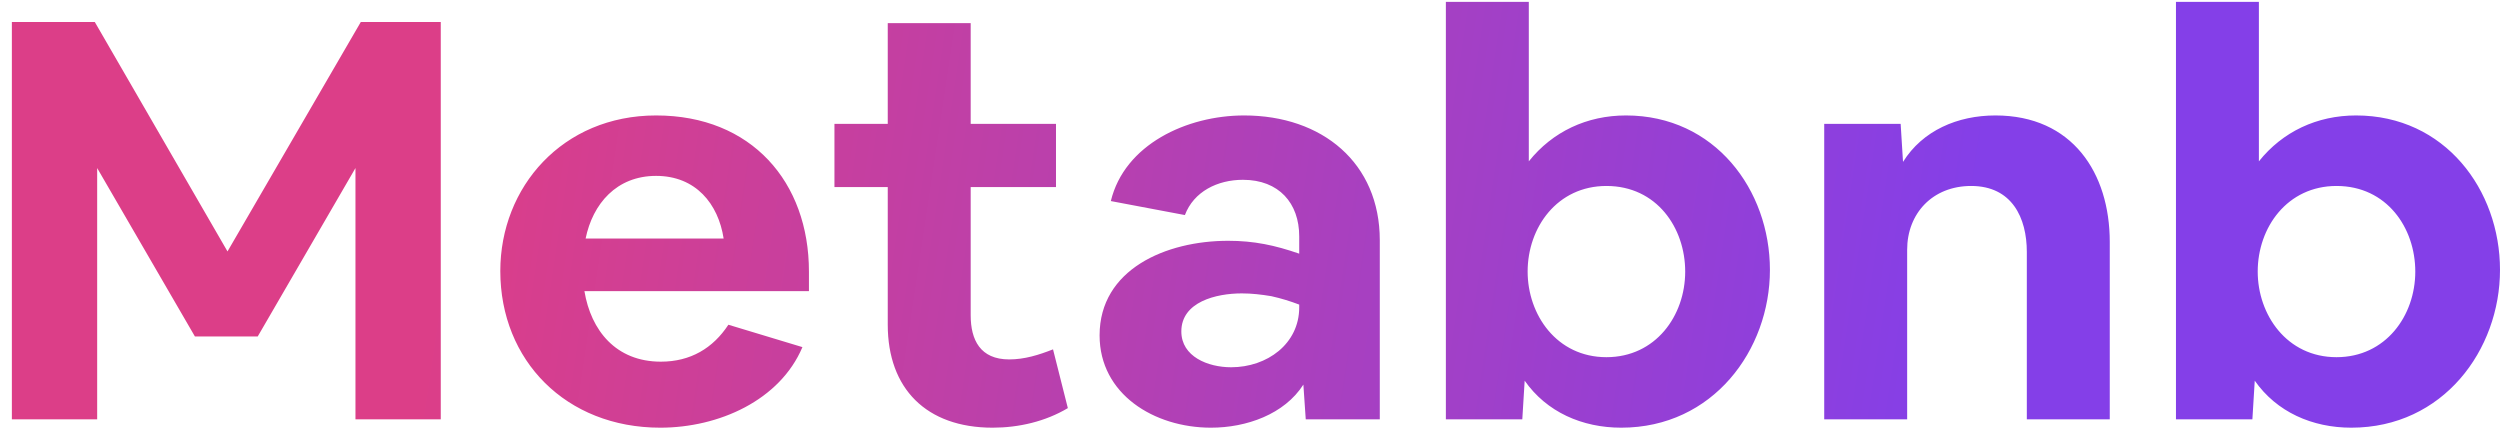
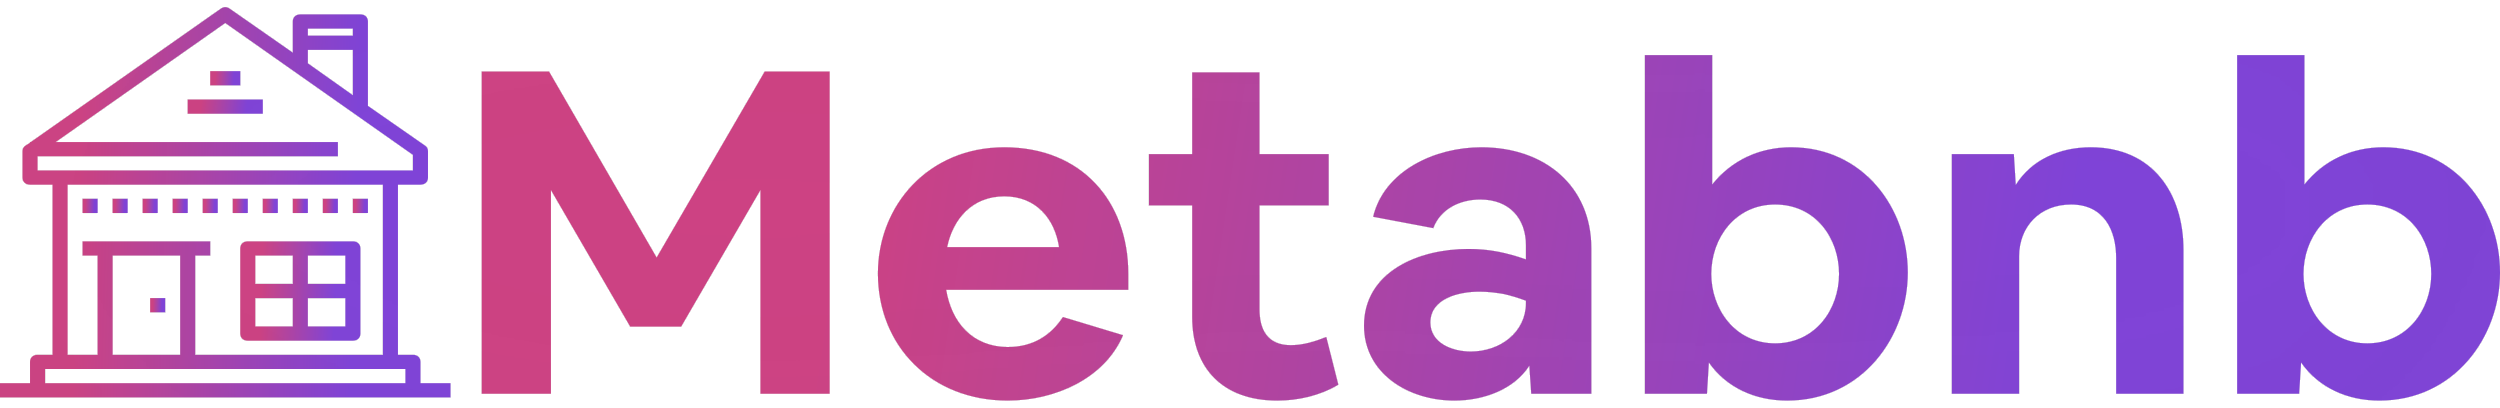
- <svg xmlns="http://www.w3.org/2000/svg" width="189" height="33" viewBox="0 0 189 33" fill="none">
-   <path d="M0.897 1.664V31.699H7.346V12.705L14.736 25.438H19.483L26.873 12.705V31.699H33.322V1.664H27.276L17.199 19.008L7.167 1.664H0.897ZM37.823 20.489C37.823 27.257 42.794 32.333 49.915 32.333C54.349 32.333 58.962 30.261 60.664 26.242L55.066 24.55C53.901 26.326 52.199 27.342 49.96 27.342C46.556 27.342 44.675 24.973 44.183 22.012H61.156V20.531C61.156 13.762 56.812 8.728 49.602 8.728C42.526 8.728 37.823 14.143 37.823 20.489ZM49.602 13.297C52.602 13.297 54.304 15.412 54.707 18.035H44.272C44.81 15.412 46.601 13.297 49.602 13.297ZM63.084 9.363V14.143H67.114V24.55C67.114 29.372 70.025 32.333 75.041 32.333C77.012 32.333 79.027 31.868 80.729 30.853L79.609 26.411C78.534 26.834 77.46 27.172 76.295 27.172C74.101 27.172 73.384 25.692 73.384 23.831V14.143H79.833V9.363H73.384V1.748H67.114V9.363H63.084ZM91.548 32.333C94.235 32.333 97.102 31.318 98.535 29.076L98.714 31.699H104.312V18.162C104.312 12.324 99.968 8.728 94.056 8.728C89.712 8.728 85.01 10.928 83.979 15.201L89.578 16.258C90.249 14.482 92.041 13.593 93.966 13.593C96.698 13.593 98.221 15.37 98.221 17.866V19.177C96.385 18.543 94.817 18.204 92.847 18.204C88.144 18.204 83.129 20.362 83.129 25.353C83.129 29.795 87.249 32.333 91.548 32.333ZM89.309 25.057C89.309 22.815 91.951 22.181 93.877 22.181C94.638 22.181 95.355 22.265 96.116 22.392C96.877 22.561 97.549 22.773 98.221 23.027V23.238C98.221 25.988 95.803 27.765 93.071 27.765C91.324 27.765 89.309 26.961 89.309 25.057ZM109.308 0.141V31.699H115.086L115.265 28.78C116.922 31.149 119.609 32.333 122.565 32.333C129.506 32.333 133.806 26.453 133.806 20.404C133.806 14.355 129.641 8.728 122.923 8.728C119.967 8.728 117.37 9.955 115.578 12.197V0.141H109.308ZM121.445 14.059C125.252 14.059 127.401 17.231 127.401 20.531C127.401 23.873 125.162 27.003 121.445 27.003C117.683 27.003 115.489 23.788 115.489 20.531C115.489 17.189 117.728 14.059 121.445 14.059ZM137.911 9.363V31.699H144.181V18.881C144.181 16.131 146.107 14.059 149.018 14.059C152.108 14.059 153.228 16.47 153.228 19.05V31.699H159.498V18.289C159.498 13.086 156.676 8.728 150.854 8.728C147.988 8.728 145.346 9.871 143.868 12.239L143.689 9.363H137.911ZM164.503 0.141V31.699H170.28L170.459 28.78C172.116 31.149 174.803 32.333 177.759 32.333C184.701 32.333 189 26.453 189 20.404C189 14.355 184.835 8.728 178.117 8.728C175.161 8.728 172.564 9.955 170.772 12.197V0.141H164.503ZM176.639 14.059C180.446 14.059 182.596 17.231 182.596 20.531C182.596 23.873 180.356 27.003 176.639 27.003C172.877 27.003 170.683 23.788 170.683 20.531C170.683 17.189 172.922 14.059 176.639 14.059Z" fill="url(#paint0_linear_8620_67)" />
+ <svg xmlns="http://www.w3.org/2000/svg" width="233" height="38" viewBox="0 0 233 38" fill="none">
+   <g filter="url(#filter0_i_8620_292)">
+     <path d="M44.897 6.664V36.699H51.346V17.705L58.736 30.438H63.483L70.873 17.705V36.699H77.322V6.664H71.276L61.199 24.008L51.167 6.664H44.897ZM81.823 25.489C81.823 32.257 86.794 37.333 93.915 37.333C98.349 37.333 102.962 35.261 104.664 31.242L99.066 29.55C97.901 31.326 96.199 32.342 93.96 32.342C90.556 32.342 88.675 29.973 88.183 27.012H105.156V25.531C105.156 18.762 100.812 13.728 93.602 13.728C86.526 13.728 81.823 19.143 81.823 25.489ZM93.602 18.297C96.602 18.297 98.304 20.412 98.707 23.035H88.272C88.81 20.412 90.601 18.297 93.602 18.297ZM107.084 14.363V19.143H111.114V29.55C111.114 34.372 114.025 37.333 119.041 37.333C121.012 37.333 123.027 36.868 124.729 35.853L123.609 31.411C122.534 31.834 121.46 32.172 120.295 32.172C118.101 32.172 117.384 30.692 117.384 28.831V19.143H123.833V14.363H117.384V6.748H111.114V14.363H107.084ZM135.548 37.333C138.235 37.333 141.101 36.318 142.535 34.076L142.714 36.699H148.312V23.162C148.312 17.324 143.968 13.728 138.056 13.728C133.712 13.728 129.009 15.928 127.979 20.201L133.578 21.258C134.249 19.482 136.041 18.593 137.966 18.593C140.698 18.593 142.221 20.37 142.221 22.866V24.177C140.385 23.543 138.817 23.204 136.847 23.204C132.144 23.204 127.128 25.362 127.128 30.353C127.128 34.795 131.249 37.333 135.548 37.333ZM133.309 30.057C133.309 27.815 135.951 27.181 137.877 27.181C138.638 27.181 139.355 27.265 140.116 27.392C140.878 27.561 141.549 27.773 142.221 28.027V28.238C142.221 30.988 139.803 32.765 137.071 32.765C135.324 32.765 133.309 31.961 133.309 30.057ZM153.308 5.141V36.699H159.086L159.265 33.78C160.922 36.149 163.609 37.333 166.565 37.333C173.506 37.333 177.806 31.453 177.806 25.404C177.806 19.355 173.641 13.728 166.923 13.728C163.967 13.728 161.37 14.955 159.578 17.197V5.141H153.308ZM165.445 19.058C169.252 19.058 171.401 22.231 171.401 25.531C171.401 28.873 169.162 32.003 165.445 32.003C161.683 32.003 159.489 28.788 159.489 25.531C159.489 22.189 161.728 19.058 165.445 19.058ZM181.911 14.363V36.699H188.181V23.881C188.181 21.131 190.107 19.058 193.018 19.058C196.108 19.058 197.228 21.47 197.228 24.05V36.699H203.498V23.289C203.498 18.086 200.676 13.728 194.854 13.728C191.988 13.728 189.346 14.87 187.868 17.239L187.689 14.363H181.911ZM208.503 5.141V36.699H214.28L214.459 33.78C216.116 36.149 218.803 37.333 221.759 37.333C228.701 37.333 233 31.453 233 25.404C233 19.355 228.835 13.728 222.117 13.728C219.161 13.728 216.564 14.955 214.772 17.197V5.141H208.503ZM220.639 19.058C224.446 19.058 226.596 22.231 226.596 25.531C226.596 28.873 224.356 32.003 220.639 32.003C216.877 32.003 214.683 28.788 214.683 25.531C214.683 22.189 216.922 19.058 220.639 19.058Z" fill="url(#paint0_linear_8620_292)" />
+     <path d="M22.393 6.632H19.593V7.954H22.393V6.632Z" fill="url(#paint1_linear_8620_292)" />
+     <path d="M24.492 9.276H17.494V10.598H24.492V9.276Z" fill="url(#paint2_linear_8620_292)" />
+     <path d="M9.097 18.53H7.697V19.852H9.097V18.53Z" fill="url(#paint3_linear_8620_292)" />
+     <path d="M11.896 18.53H10.496V19.852H11.896V18.53Z" fill="url(#paint4_linear_8620_292)" />
+     <path d="M14.695 18.53H13.296V19.852H14.695V18.53Z" fill="url(#paint5_linear_8620_292)" />
+     <path d="M17.494 18.53H16.095V19.852H17.494V18.53Z" fill="url(#paint6_linear_8620_292)" />
+     <path d="M20.293 18.53H18.894V19.852H20.293V18.53Z" fill="url(#paint7_linear_8620_292)" />
+     <path d="M23.092 18.53H21.693V19.852H23.092V18.53Z" fill="url(#paint8_linear_8620_292)" />
+     <path d="M25.892 18.53H24.492V19.852H25.892V18.53Z" fill="url(#paint9_linear_8620_292)" />
+     <path d="M28.691 18.53H27.291V19.852H28.691V18.53Z" fill="url(#paint10_linear_8620_292)" />
+     <path d="M31.49 18.53H30.09V19.852H31.49V18.53Z" fill="url(#paint11_linear_8620_292)" />
+     <path d="M34.289 18.53H32.889V19.852H34.289V18.53Z" fill="url(#paint12_linear_8620_292)" />
+     <path d="M15.395 27.783H13.995V29.105H15.395V27.783Z" fill="url(#paint13_linear_8620_292)" />
+     <path d="M22.393 23.157V31.088C22.393 31.485 22.672 31.749 23.092 31.749H32.889C33.309 31.749 33.589 31.485 33.589 31.088V23.157C33.589 22.76 33.309 22.496 32.889 22.496H23.092C22.672 22.496 22.393 22.761 22.393 23.157ZM23.792 27.784H27.291V30.427H23.792V27.784ZM28.691 30.427V27.784H32.189V30.427H28.691ZM32.189 26.462H28.691V23.818H32.189V26.462ZM27.291 23.818V26.462H23.792V23.818H27.291Z" fill="url(#paint14_linear_8620_292)" />
+     <path d="M39.187 35.715V33.732C39.187 33.336 38.907 33.071 38.487 33.071H37.088V17.208H39.187C39.607 17.208 39.887 16.943 39.887 16.547V14.101C39.887 13.903 39.817 13.704 39.607 13.572L34.289 9.871V2.005C34.289 1.609 34.009 1.344 33.589 1.344H27.991C27.571 1.344 27.291 1.609 27.291 2.005V4.913L21.413 0.815C21.133 0.617 20.853 0.617 20.573 0.815L2.869 13.242H2.799V13.308L2.379 13.572C2.169 13.704 2.099 13.903 2.099 14.101V16.547C2.099 16.943 2.379 17.208 2.799 17.208H4.898V33.071H3.499C3.079 33.071 2.799 33.336 2.799 33.732V35.715H0V37.037H3.499H38.487H41.986V35.715H39.187ZM32.889 2.666V3.327H28.691V2.666H32.889ZM28.691 4.649H32.889V8.879L28.691 5.905V4.649ZM3.499 14.564H31.49V13.242H5.178L20.993 2.138L38.487 14.432V15.886H36.388H5.598H3.499V14.564ZM6.298 17.208H35.688V33.071H18.194V23.818H19.593V22.496H17.494H9.797H7.697V23.818H9.097V33.071H6.298V17.208ZM10.496 23.818H16.794V33.071H10.496V23.818ZM4.199 35.715V34.393H5.598H9.797H17.494H36.388H37.788V35.715H4.199Z" fill="url(#paint15_linear_8620_292)" />
+   </g>
  <defs>
-     <linearGradient id="paint0_linear_8620_67" x1="35.587" y1="3.575" x2="148.672" y2="20.566" gradientUnits="userSpaceOnUse">
+     <filter id="filter0_i_8620_292" x="0" y="0.667" width="237" height="40.667" filterUnits="userSpaceOnUse" color-interpolation-filters="sRGB">
+       <feFlood flood-opacity="0" result="BackgroundImageFix" />
+       <feBlend mode="normal" in="SourceGraphic" in2="BackgroundImageFix" result="shape" />
+       <feColorMatrix in="SourceAlpha" type="matrix" values="0 0 0 0 0 0 0 0 0 0 0 0 0 0 0 0 0 0 127 0" result="hardAlpha" />
+       <feOffset dx="4" dy="4" />
+       <feGaussianBlur stdDeviation="22" />
+       <feComposite in2="hardAlpha" operator="arithmetic" k2="-1" k3="1" />
+       <feColorMatrix type="matrix" values="0 0 0 0 0.376 0 0 0 0 0.376 0 0 0 0 0.376 0 0 0 0.15 0" />
+       <feBlend mode="normal" in2="shape" result="effect1_innerShadow_8620_292" />
+     </filter>
+     <linearGradient id="paint0_linear_8620_292" x1="79.587" y1="8.575" x2="192.672" y2="25.566" gradientUnits="userSpaceOnUse">
+       <stop stop-color="#DC3E88" />
+       <stop offset="0.419" stop-color="#B840AE" />
+       <stop offset="1" stop-color="#843FE8" />
+     </linearGradient>
+     <linearGradient id="paint1_linear_8620_292" x1="20.11" y1="6.773" x2="21.825" y2="6.867" gradientUnits="userSpaceOnUse">
+       <stop stop-color="#DC3E88" />
+       <stop offset="0.419" stop-color="#B840AE" />
+       <stop offset="1" stop-color="#843FE8" />
+     </linearGradient>
+     <linearGradient id="paint2_linear_8620_292" x1="18.785" y1="9.417" x2="23.008" y2="9.992" gradientUnits="userSpaceOnUse">
+       <stop stop-color="#DC3E88" />
+       <stop offset="0.419" stop-color="#B840AE" />
+       <stop offset="1" stop-color="#843FE8" />
+     </linearGradient>
+     <linearGradient id="paint3_linear_8620_292" x1="7.956" y1="18.671" x2="8.815" y2="18.694" gradientUnits="userSpaceOnUse">
+       <stop stop-color="#DC3E88" />
+       <stop offset="0.419" stop-color="#B840AE" />
+       <stop offset="1" stop-color="#843FE8" />
+     </linearGradient>
+     <linearGradient id="paint4_linear_8620_292" x1="10.755" y1="18.671" x2="11.614" y2="18.694" gradientUnits="userSpaceOnUse">
+       <stop stop-color="#DC3E88" />
+       <stop offset="0.419" stop-color="#B840AE" />
+       <stop offset="1" stop-color="#843FE8" />
+     </linearGradient>
+     <linearGradient id="paint5_linear_8620_292" x1="13.554" y1="18.671" x2="14.414" y2="18.694" gradientUnits="userSpaceOnUse">
+       <stop stop-color="#DC3E88" />
+       <stop offset="0.419" stop-color="#B840AE" />
+       <stop offset="1" stop-color="#843FE8" />
+     </linearGradient>
+     <linearGradient id="paint6_linear_8620_292" x1="16.353" y1="18.671" x2="17.213" y2="18.694" gradientUnits="userSpaceOnUse">
+       <stop stop-color="#DC3E88" />
+       <stop offset="0.419" stop-color="#B840AE" />
+       <stop offset="1" stop-color="#843FE8" />
+     </linearGradient>
+     <linearGradient id="paint7_linear_8620_292" x1="19.152" y1="18.671" x2="20.012" y2="18.694" gradientUnits="userSpaceOnUse">
+       <stop stop-color="#DC3E88" />
+       <stop offset="0.419" stop-color="#B840AE" />
+       <stop offset="1" stop-color="#843FE8" />
+     </linearGradient>
+     <linearGradient id="paint8_linear_8620_292" x1="21.951" y1="18.671" x2="22.811" y2="18.694" gradientUnits="userSpaceOnUse">
+       <stop stop-color="#DC3E88" />
+       <stop offset="0.419" stop-color="#B840AE" />
+       <stop offset="1" stop-color="#843FE8" />
+     </linearGradient>
+     <linearGradient id="paint9_linear_8620_292" x1="24.75" y1="18.671" x2="25.61" y2="18.694" gradientUnits="userSpaceOnUse">
+       <stop stop-color="#DC3E88" />
+       <stop offset="0.419" stop-color="#B840AE" />
+       <stop offset="1" stop-color="#843FE8" />
+     </linearGradient>
+     <linearGradient id="paint10_linear_8620_292" x1="27.549" y1="18.671" x2="28.409" y2="18.694" gradientUnits="userSpaceOnUse">
+       <stop stop-color="#DC3E88" />
+       <stop offset="0.419" stop-color="#B840AE" />
+       <stop offset="1" stop-color="#843FE8" />
+     </linearGradient>
+     <linearGradient id="paint11_linear_8620_292" x1="30.348" y1="18.671" x2="31.208" y2="18.694" gradientUnits="userSpaceOnUse">
+       <stop stop-color="#DC3E88" />
+       <stop offset="0.419" stop-color="#B840AE" />
+       <stop offset="1" stop-color="#843FE8" />
+     </linearGradient>
+     <linearGradient id="paint12_linear_8620_292" x1="33.147" y1="18.671" x2="34.007" y2="18.694" gradientUnits="userSpaceOnUse">
+       <stop stop-color="#DC3E88" />
+       <stop offset="0.419" stop-color="#B840AE" />
+       <stop offset="1" stop-color="#843FE8" />
+     </linearGradient>
+     <linearGradient id="paint13_linear_8620_292" x1="14.254" y1="27.924" x2="15.113" y2="27.948" gradientUnits="userSpaceOnUse">
+       <stop stop-color="#DC3E88" />
+       <stop offset="0.419" stop-color="#B840AE" />
+       <stop offset="1" stop-color="#843FE8" />
+     </linearGradient>
+     <linearGradient id="paint14_linear_8620_292" x1="24.457" y1="23.483" x2="31.334" y2="23.697" gradientUnits="userSpaceOnUse">
+       <stop stop-color="#DC3E88" />
+       <stop offset="0.419" stop-color="#B840AE" />
+       <stop offset="1" stop-color="#843FE8" />
+     </linearGradient>
+     <linearGradient id="paint15_linear_8620_292" x1="7.743" y1="4.546" x2="33.532" y2="5.312" gradientUnits="userSpaceOnUse">
      <stop stop-color="#DC3E88" />
      <stop offset="0.419" stop-color="#B840AE" />
      <stop offset="1" stop-color="#843FE8" />
    </linearGradient>
  </defs>
</svg>
